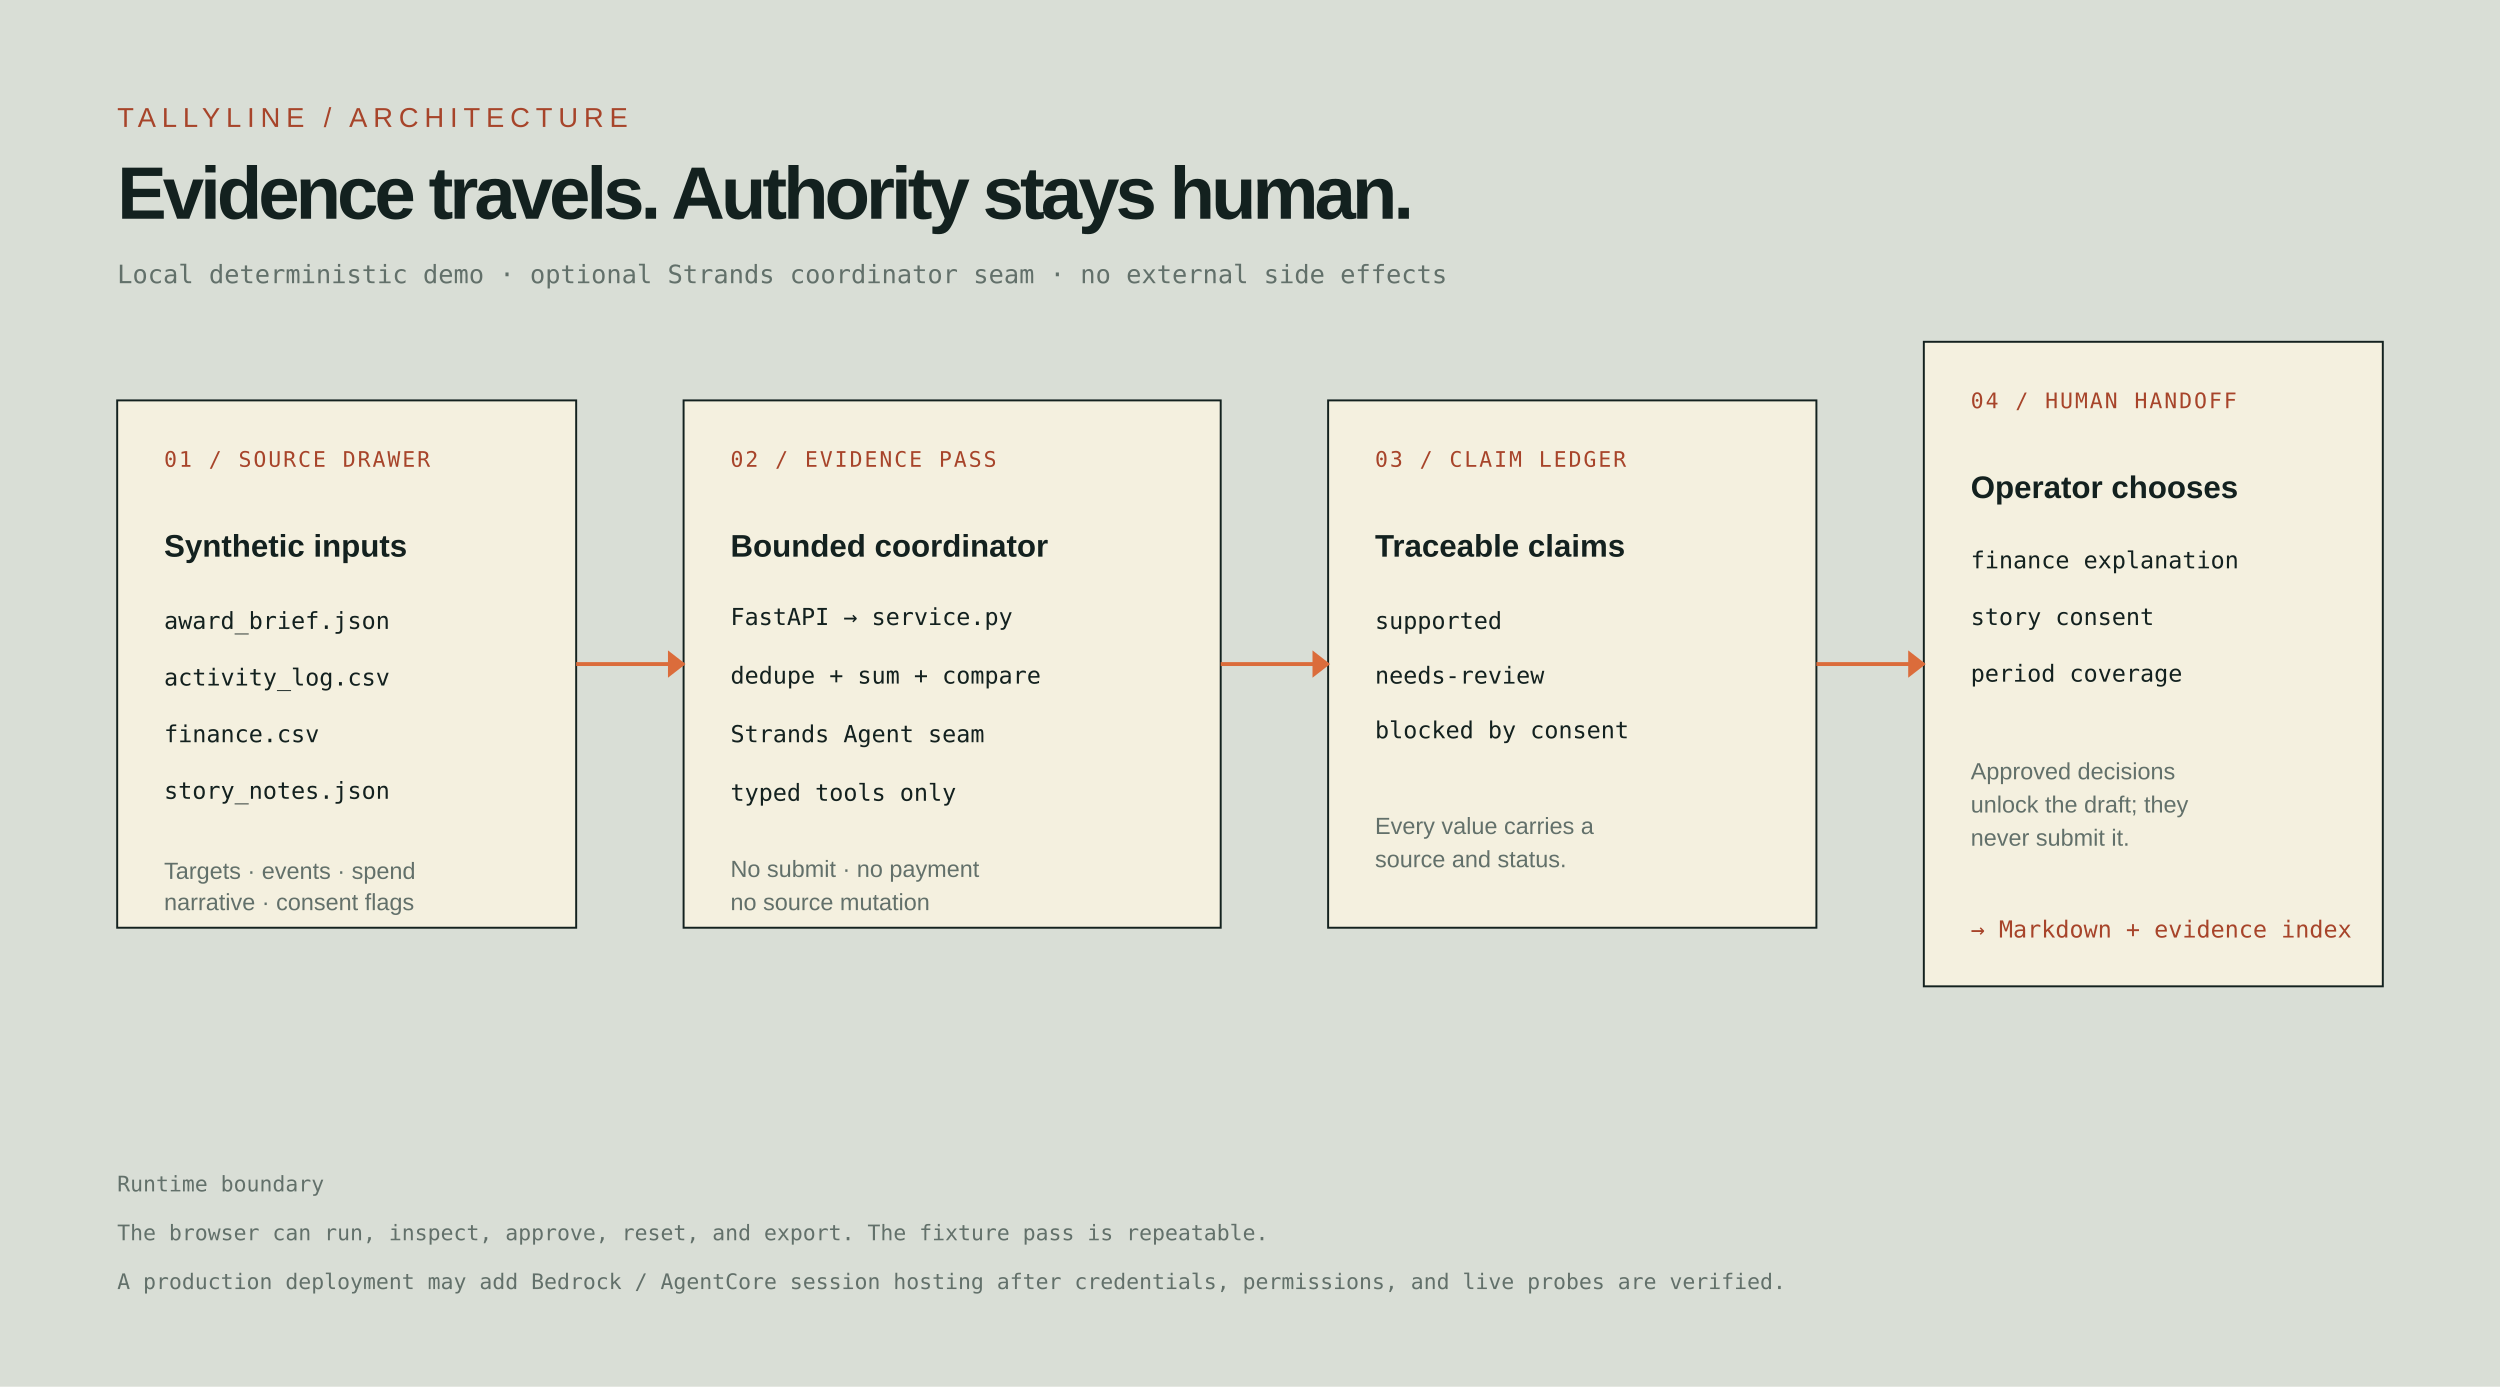
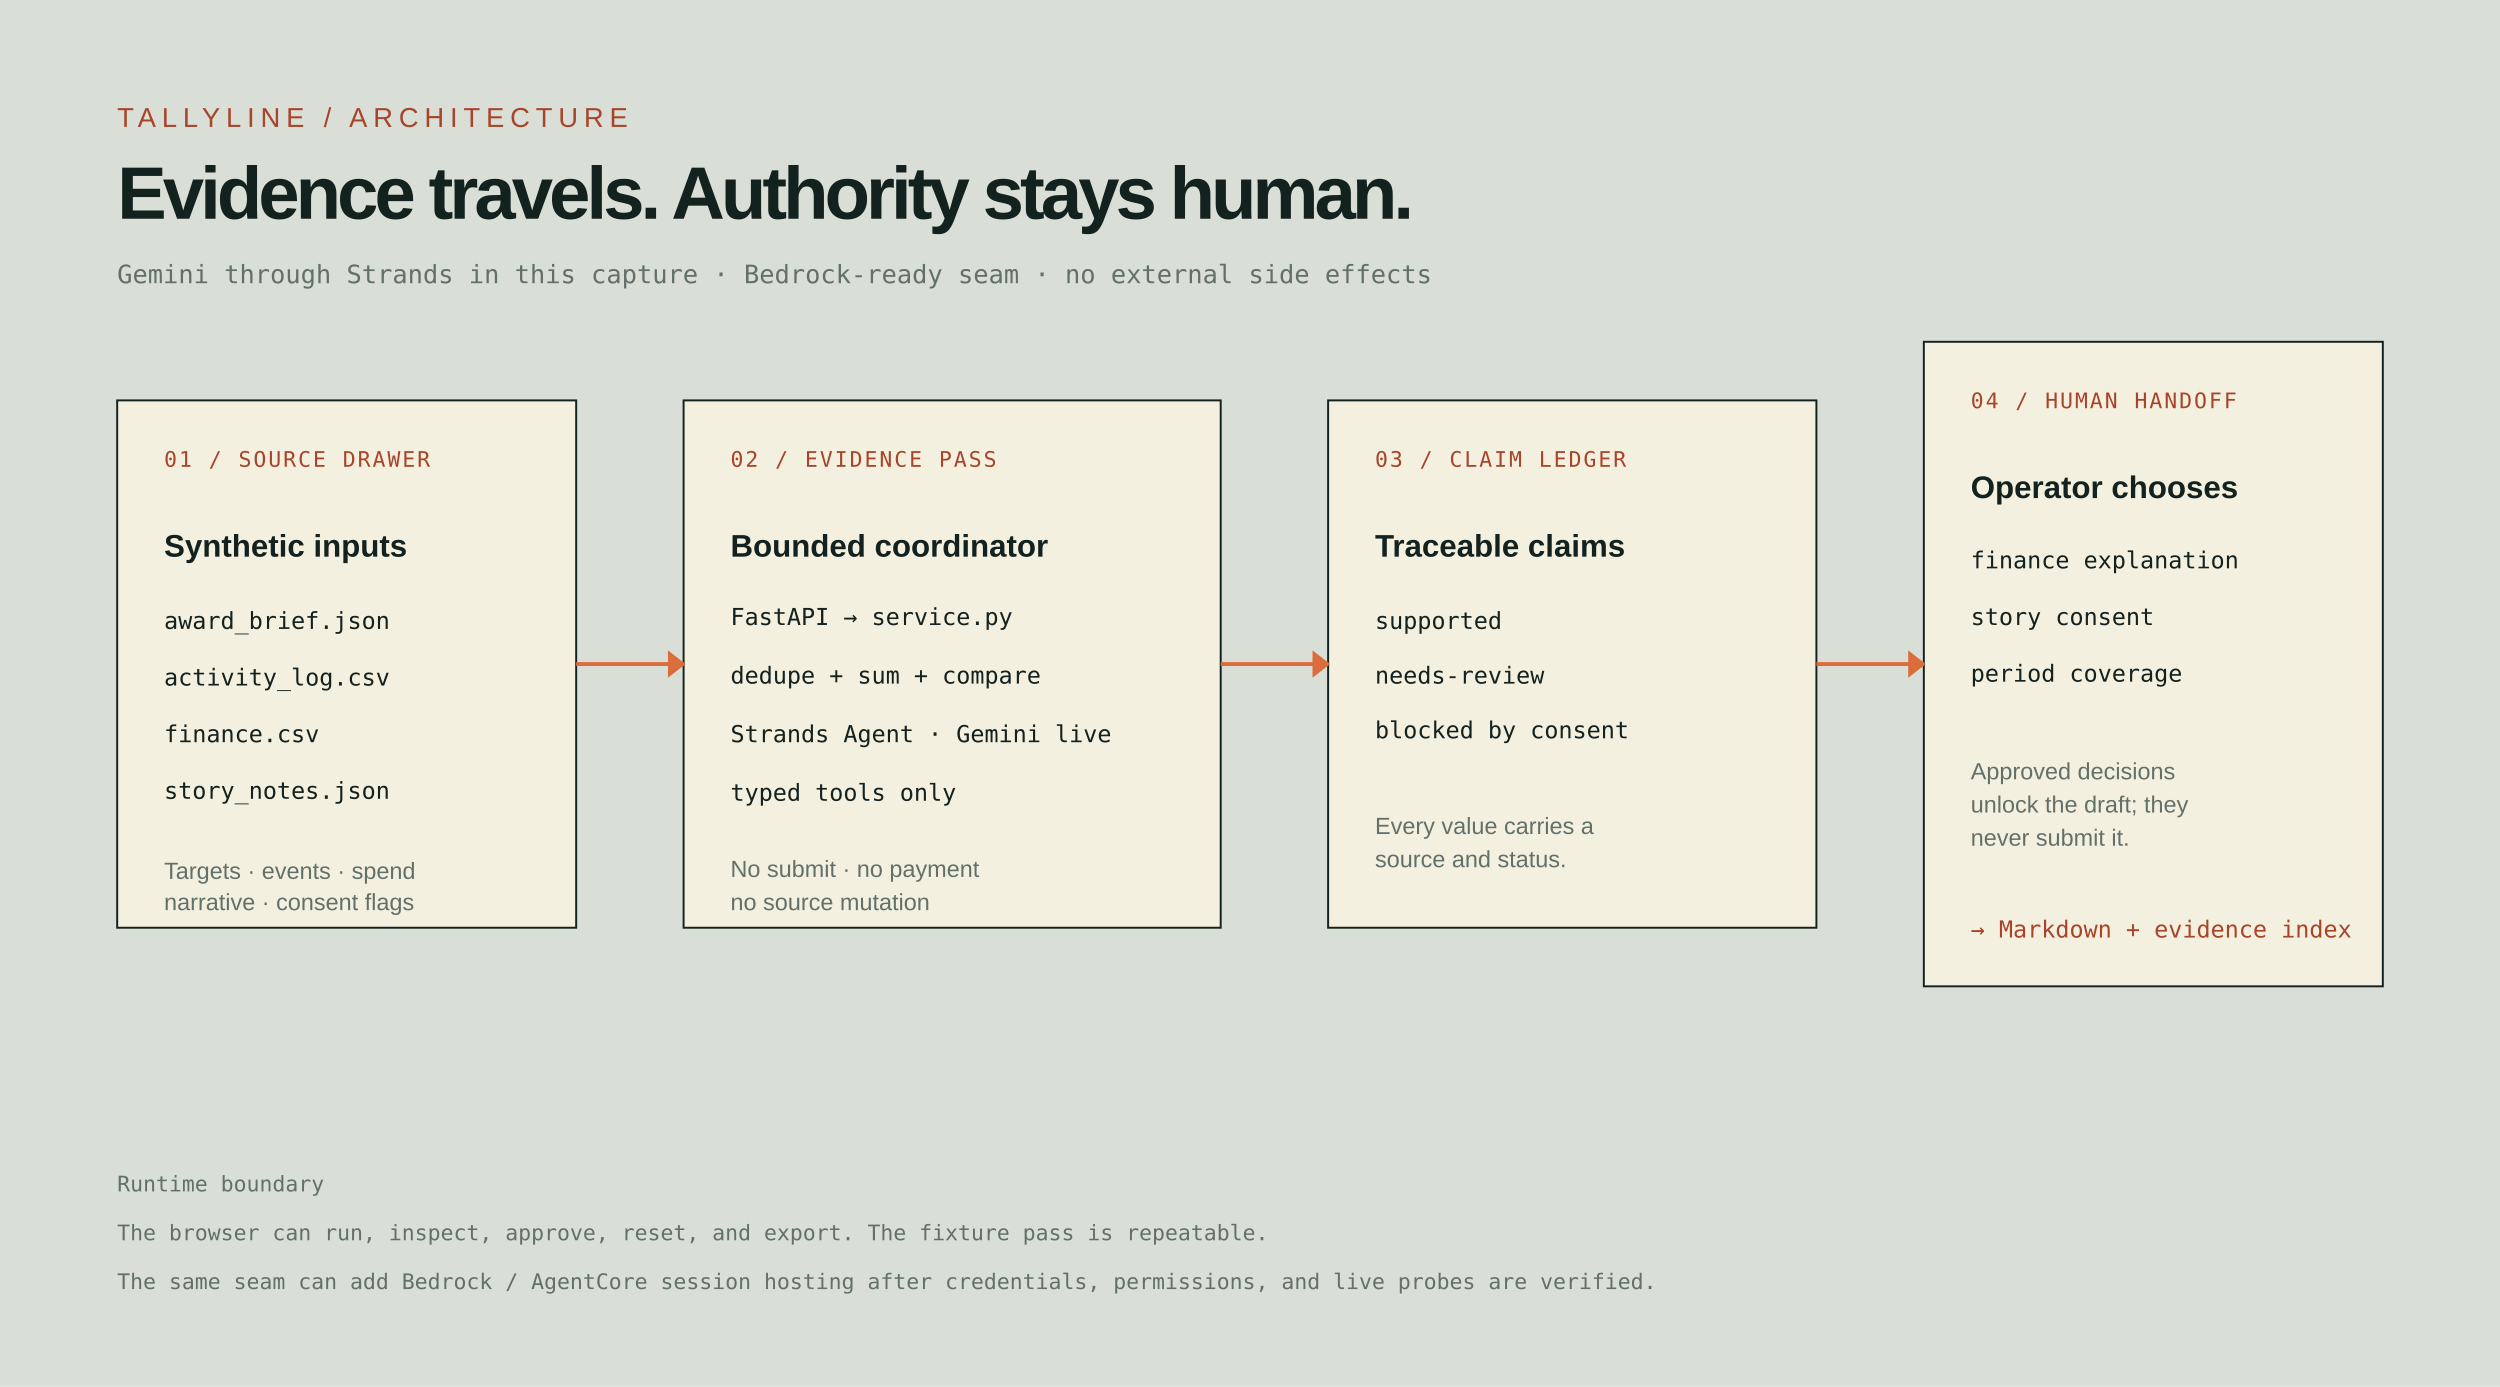
<svg xmlns="http://www.w3.org/2000/svg" width="1280" height="710" viewBox="0 0 1280 710" role="img" aria-labelledby="title desc">
  <rect width="1280" height="710" fill="#d9ded6" />
  <g font-family="Helvetica Neue, Arial, sans-serif" fill="#13211f">
    <text x="60" y="65" font-size="14" letter-spacing="3" fill="#a7442a">TALLYLINE / ARCHITECTURE</text>
    <text x="60" y="112" font-size="38" font-weight="600" letter-spacing="-2">Evidence travels. Authority stays human.</text>
-     <text x="60" y="145" font-family="monospace" font-size="13" fill="#62706a">Local deterministic demo · optional Strands coordinator seam · no external side effects</text>
+     <text x="60" y="145" font-family="monospace" font-size="13" fill="#62706a">Gemini through Strands in this capture · Bedrock-ready seam · no external side effects</text>
  </g>
  <g stroke="#13211f" stroke-width="1" fill="#f4f0df">
    <rect x="60" y="205" width="235" height="270" />
    <rect x="350" y="205" width="275" height="270" />
    <rect x="680" y="205" width="250" height="270" />
    <rect x="985" y="175" width="235" height="330" />
  </g>
  <g font-family="monospace" font-size="11" fill="#a7442a" letter-spacing="1">
    <text x="84" y="239">01 / SOURCE DRAWER</text>
    <text x="374" y="239">02 / EVIDENCE PASS</text>
    <text x="704" y="239">03 / CLAIM LEDGER</text>
    <text x="1009" y="209">04 / HUMAN HANDOFF</text>
  </g>
  <g font-family="Helvetica Neue, Arial, sans-serif" fill="#13211f">
    <text x="84" y="285" font-size="16" font-weight="600">Synthetic inputs</text>
    <text x="84" y="322" font-family="monospace" font-size="12">award_brief.json</text>
    <text x="84" y="351" font-family="monospace" font-size="12">activity_log.csv</text>
    <text x="84" y="380" font-family="monospace" font-size="12">finance.csv</text>
    <text x="84" y="409" font-family="monospace" font-size="12">story_notes.json</text>
    <text x="84" y="450" font-size="12" fill="#62706a">Targets · events · spend</text>
    <text x="84" y="466" font-size="12" fill="#62706a">narrative · consent flags</text>
    <text x="374" y="285" font-size="16" font-weight="600">Bounded coordinator</text>
    <text x="374" y="320" font-family="monospace" font-size="12">FastAPI → service.py</text>
    <text x="374" y="350" font-family="monospace" font-size="12">dedupe + sum + compare</text>
-     <text x="374" y="380" font-family="monospace" font-size="12">Strands Agent seam</text>
+     <text x="374" y="380" font-family="monospace" font-size="12">Strands Agent · Gemini live</text>
    <text x="374" y="410" font-family="monospace" font-size="12">typed tools only</text>
    <text x="374" y="449" font-size="12" fill="#62706a">No submit · no payment</text>
    <text x="374" y="466" font-size="12" fill="#62706a">no source mutation</text>
    <text x="704" y="285" font-size="16" font-weight="600">Traceable claims</text>
    <text x="704" y="322" font-family="monospace" font-size="12">supported</text>
    <text x="704" y="350" font-family="monospace" font-size="12">needs-review</text>
    <text x="704" y="378" font-family="monospace" font-size="12">blocked by consent</text>
    <text x="704" y="427" font-size="12" fill="#62706a">Every value carries a</text>
    <text x="704" y="444" font-size="12" fill="#62706a">source and status.</text>
    <text x="1009" y="255" font-size="16" font-weight="600">Operator chooses</text>
    <text x="1009" y="291" font-family="monospace" font-size="12">finance explanation</text>
    <text x="1009" y="320" font-family="monospace" font-size="12">story consent</text>
    <text x="1009" y="349" font-family="monospace" font-size="12">period coverage</text>
    <text x="1009" y="399" font-size="12" fill="#62706a">Approved decisions</text>
    <text x="1009" y="416" font-size="12" fill="#62706a">unlock the draft; they</text>
    <text x="1009" y="433" font-size="12" fill="#62706a">never submit it.</text>
    <text x="1009" y="480" font-family="monospace" font-size="12" fill="#a7442a">→ Markdown + evidence index</text>
  </g>
  <g stroke="#db6c3b" stroke-width="2" fill="none">
    <path d="M295 340 H350" />
    <path d="M625 340 H680" />
    <path d="M930 340 H985" />
  </g>
  <g fill="#db6c3b">
    <path d="M342 333 l9 7 -9 7z" />
    <path d="M672 333 l9 7 -9 7z" />
    <path d="M977 333 l9 7 -9 7z" />
  </g>
  <g font-family="monospace" font-size="11" fill="#62706a">
    <text x="60" y="610">Runtime boundary</text>
    <text x="60" y="635">The browser can run, inspect, approve, reset, and export. The fixture pass is repeatable.</text>
-     <text x="60" y="660">A production deployment may add Bedrock / AgentCore session hosting after credentials, permissions, and live probes are verified.</text>
+     <text x="60" y="660">The same seam can add Bedrock / AgentCore session hosting after credentials, permissions, and live probes are verified.</text>
  </g>
</svg>
